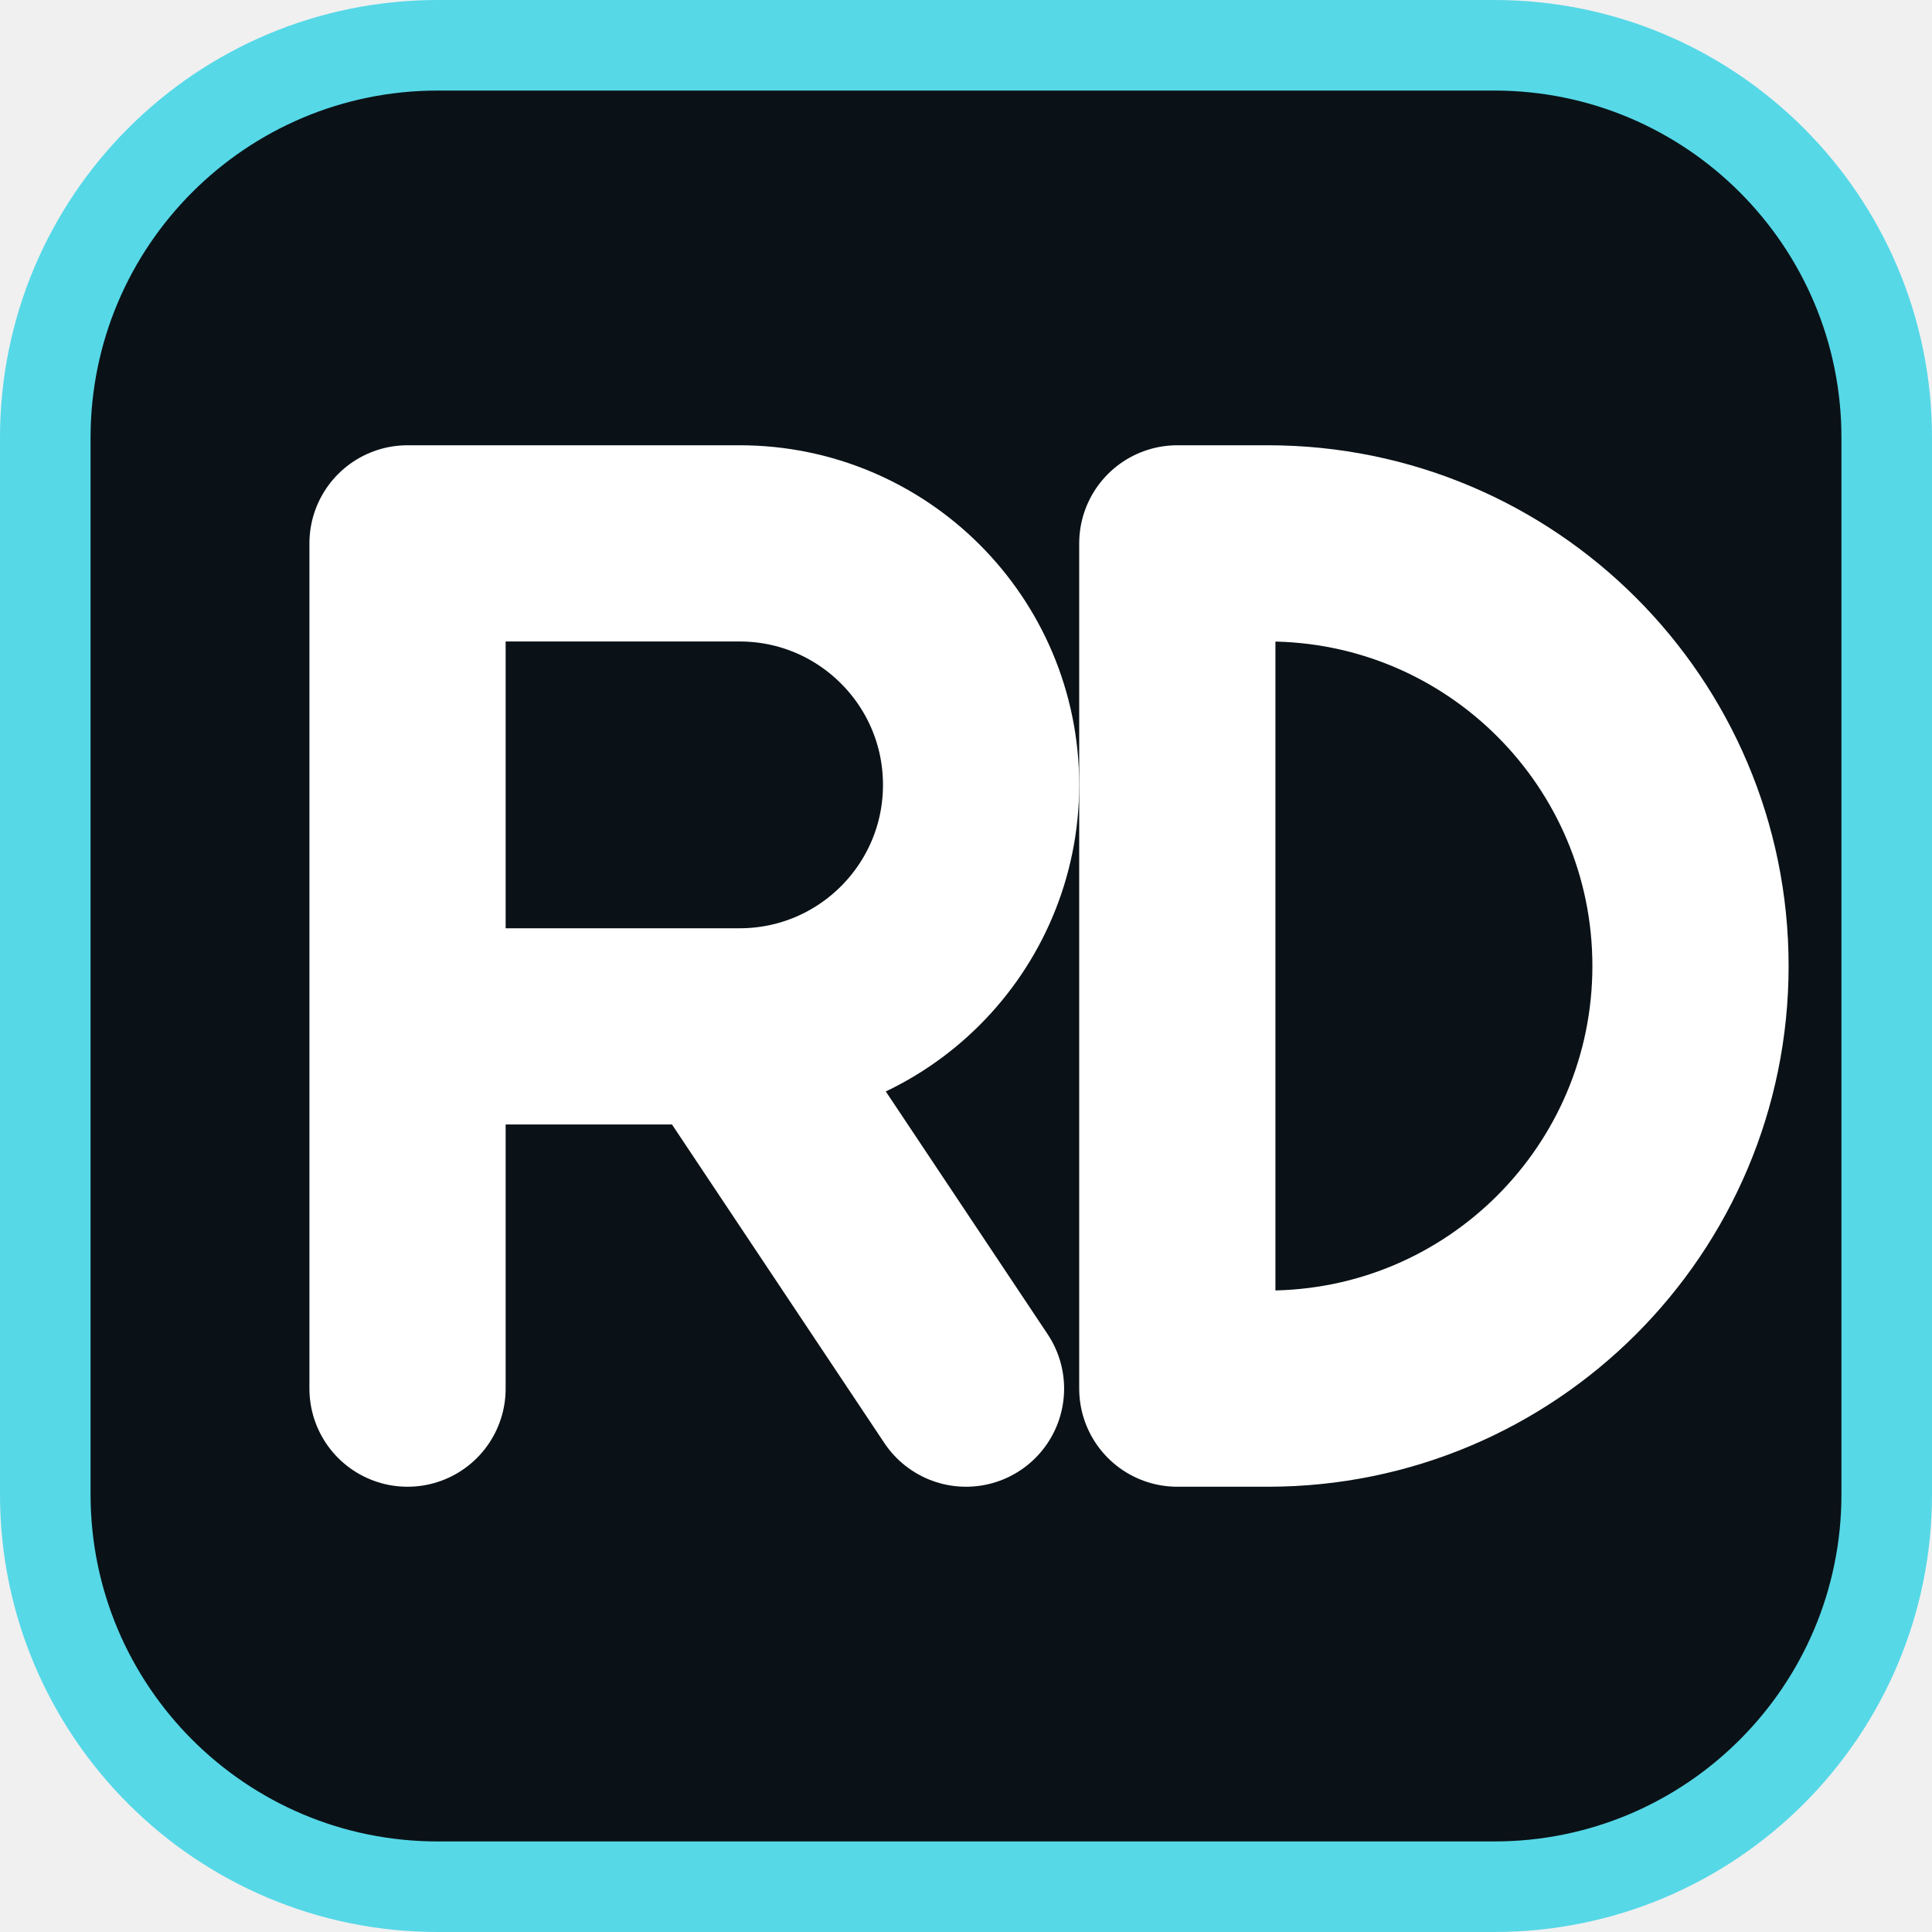
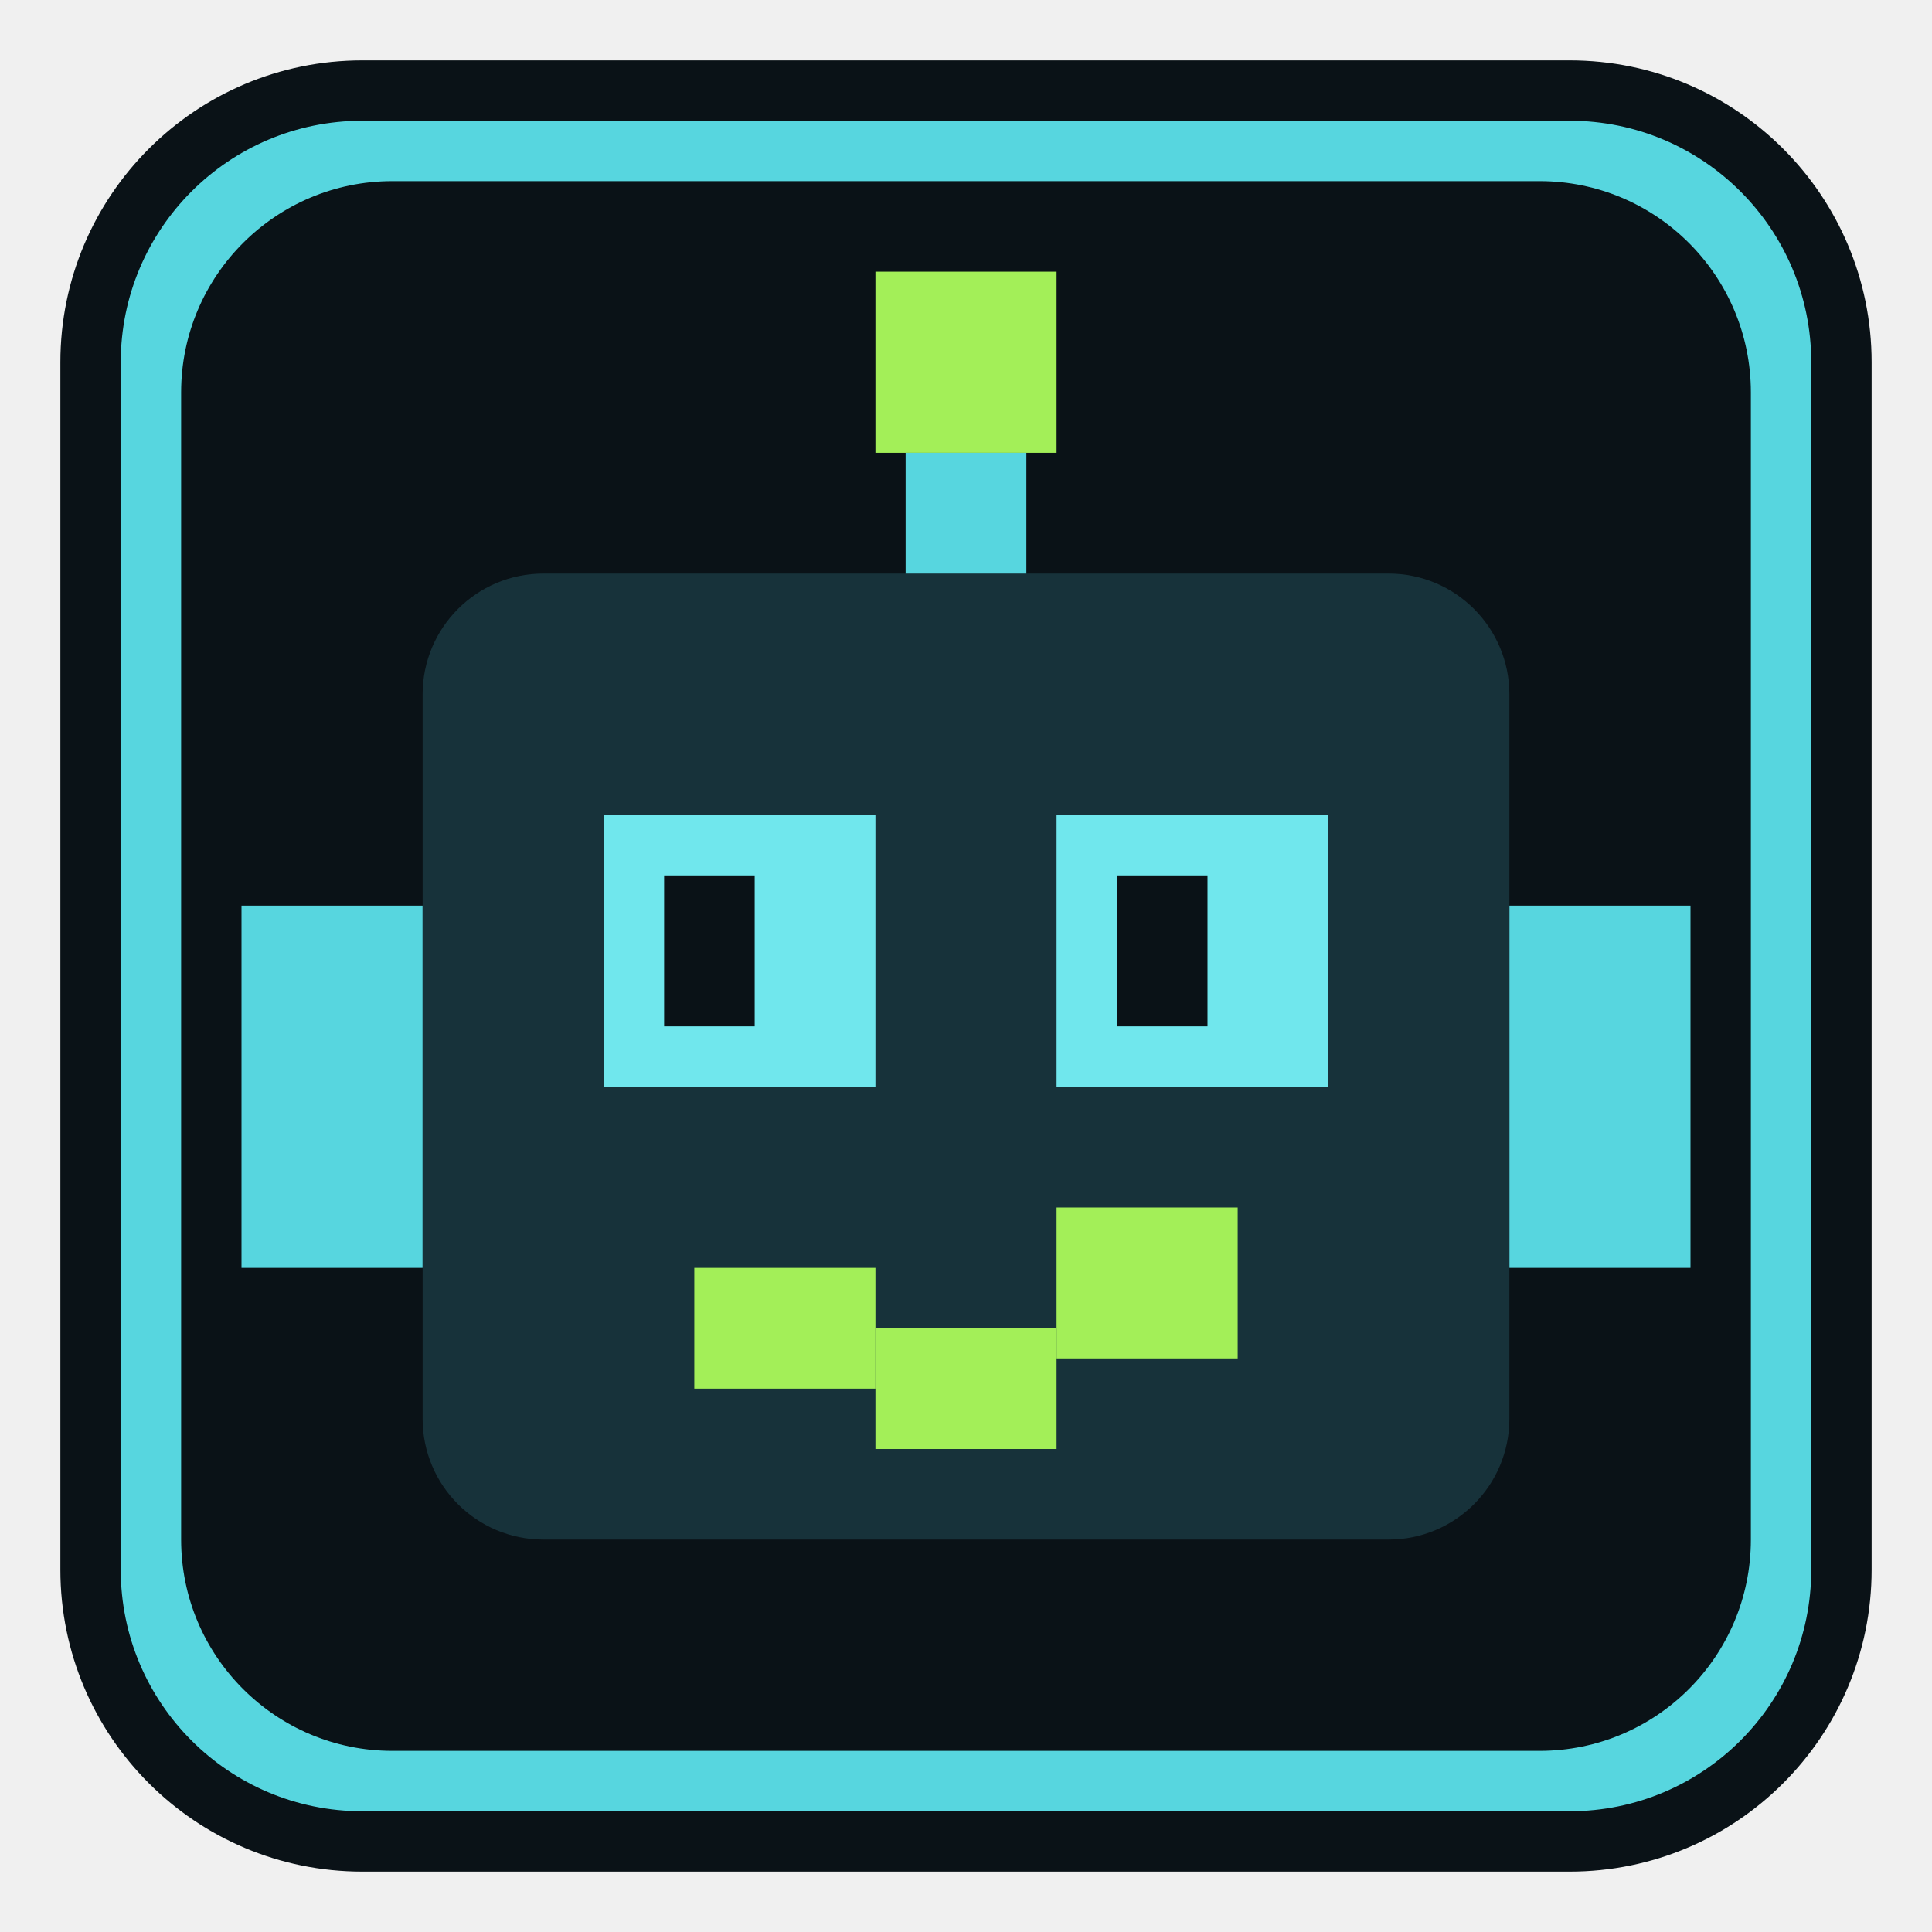
<svg xmlns="http://www.w3.org/2000/svg" viewBox="0 0 64 64" role="img" aria-labelledby="title">
-   <rect x="1.5" y="1.5" width="61" height="61" rx="13" fill="#0a1217" stroke="#56d8e7" stroke-width="3" />
-   <g fill="none" stroke="#fff" stroke-linecap="round" stroke-linejoin="round" stroke-width="6.5">
-     <path d="M13.5 46V18h11a8 8 0 0 1 0 16h-11M24 34l8 12" />
-     <path d="M39 46V18h3a14 14 0 0 1 0 28h-3" />
-   </g>
+   <rect x="2" y="2" width="60" height="60" fill="#0a1217" rx="10" />
+   <rect x="4" y="4" width="56" height="56" fill="#57d6df" rx="8" />
+   <rect x="6" y="6" width="52" height="52" fill="#0a1217" rx="7" />
+   <rect x="29" y="9" width="6" height="6" fill="#a3ef58" />
+   <rect x="30" y="15" width="4" height="5" fill="#57d6df" />
+   <rect x="8" y="30" width="6" height="12" fill="#57d6df" />
+   <rect x="50" y="30" width="6" height="12" fill="#57d6df" />
+   <rect x="14" y="19" width="36" height="32" fill="#17323a" rx="4" />
+   <rect x="20" y="27" width="9" height="9" fill="#70e7ed" />
+   <rect x="35" y="27" width="9" height="9" fill="#70e7ed" />
+   <rect x="22" y="29" width="3" height="5" fill="#0a1217" />
+   <rect x="37" y="29" width="3" height="5" fill="#0a1217" />
+   <rect x="23" y="42" width="6" height="4" fill="#a3ef58" />
+   <rect x="29" y="44" width="6" height="4" fill="#a3ef58" />
+   <rect x="35" y="40" width="6" height="5" fill="#a3ef58" />
</svg>
